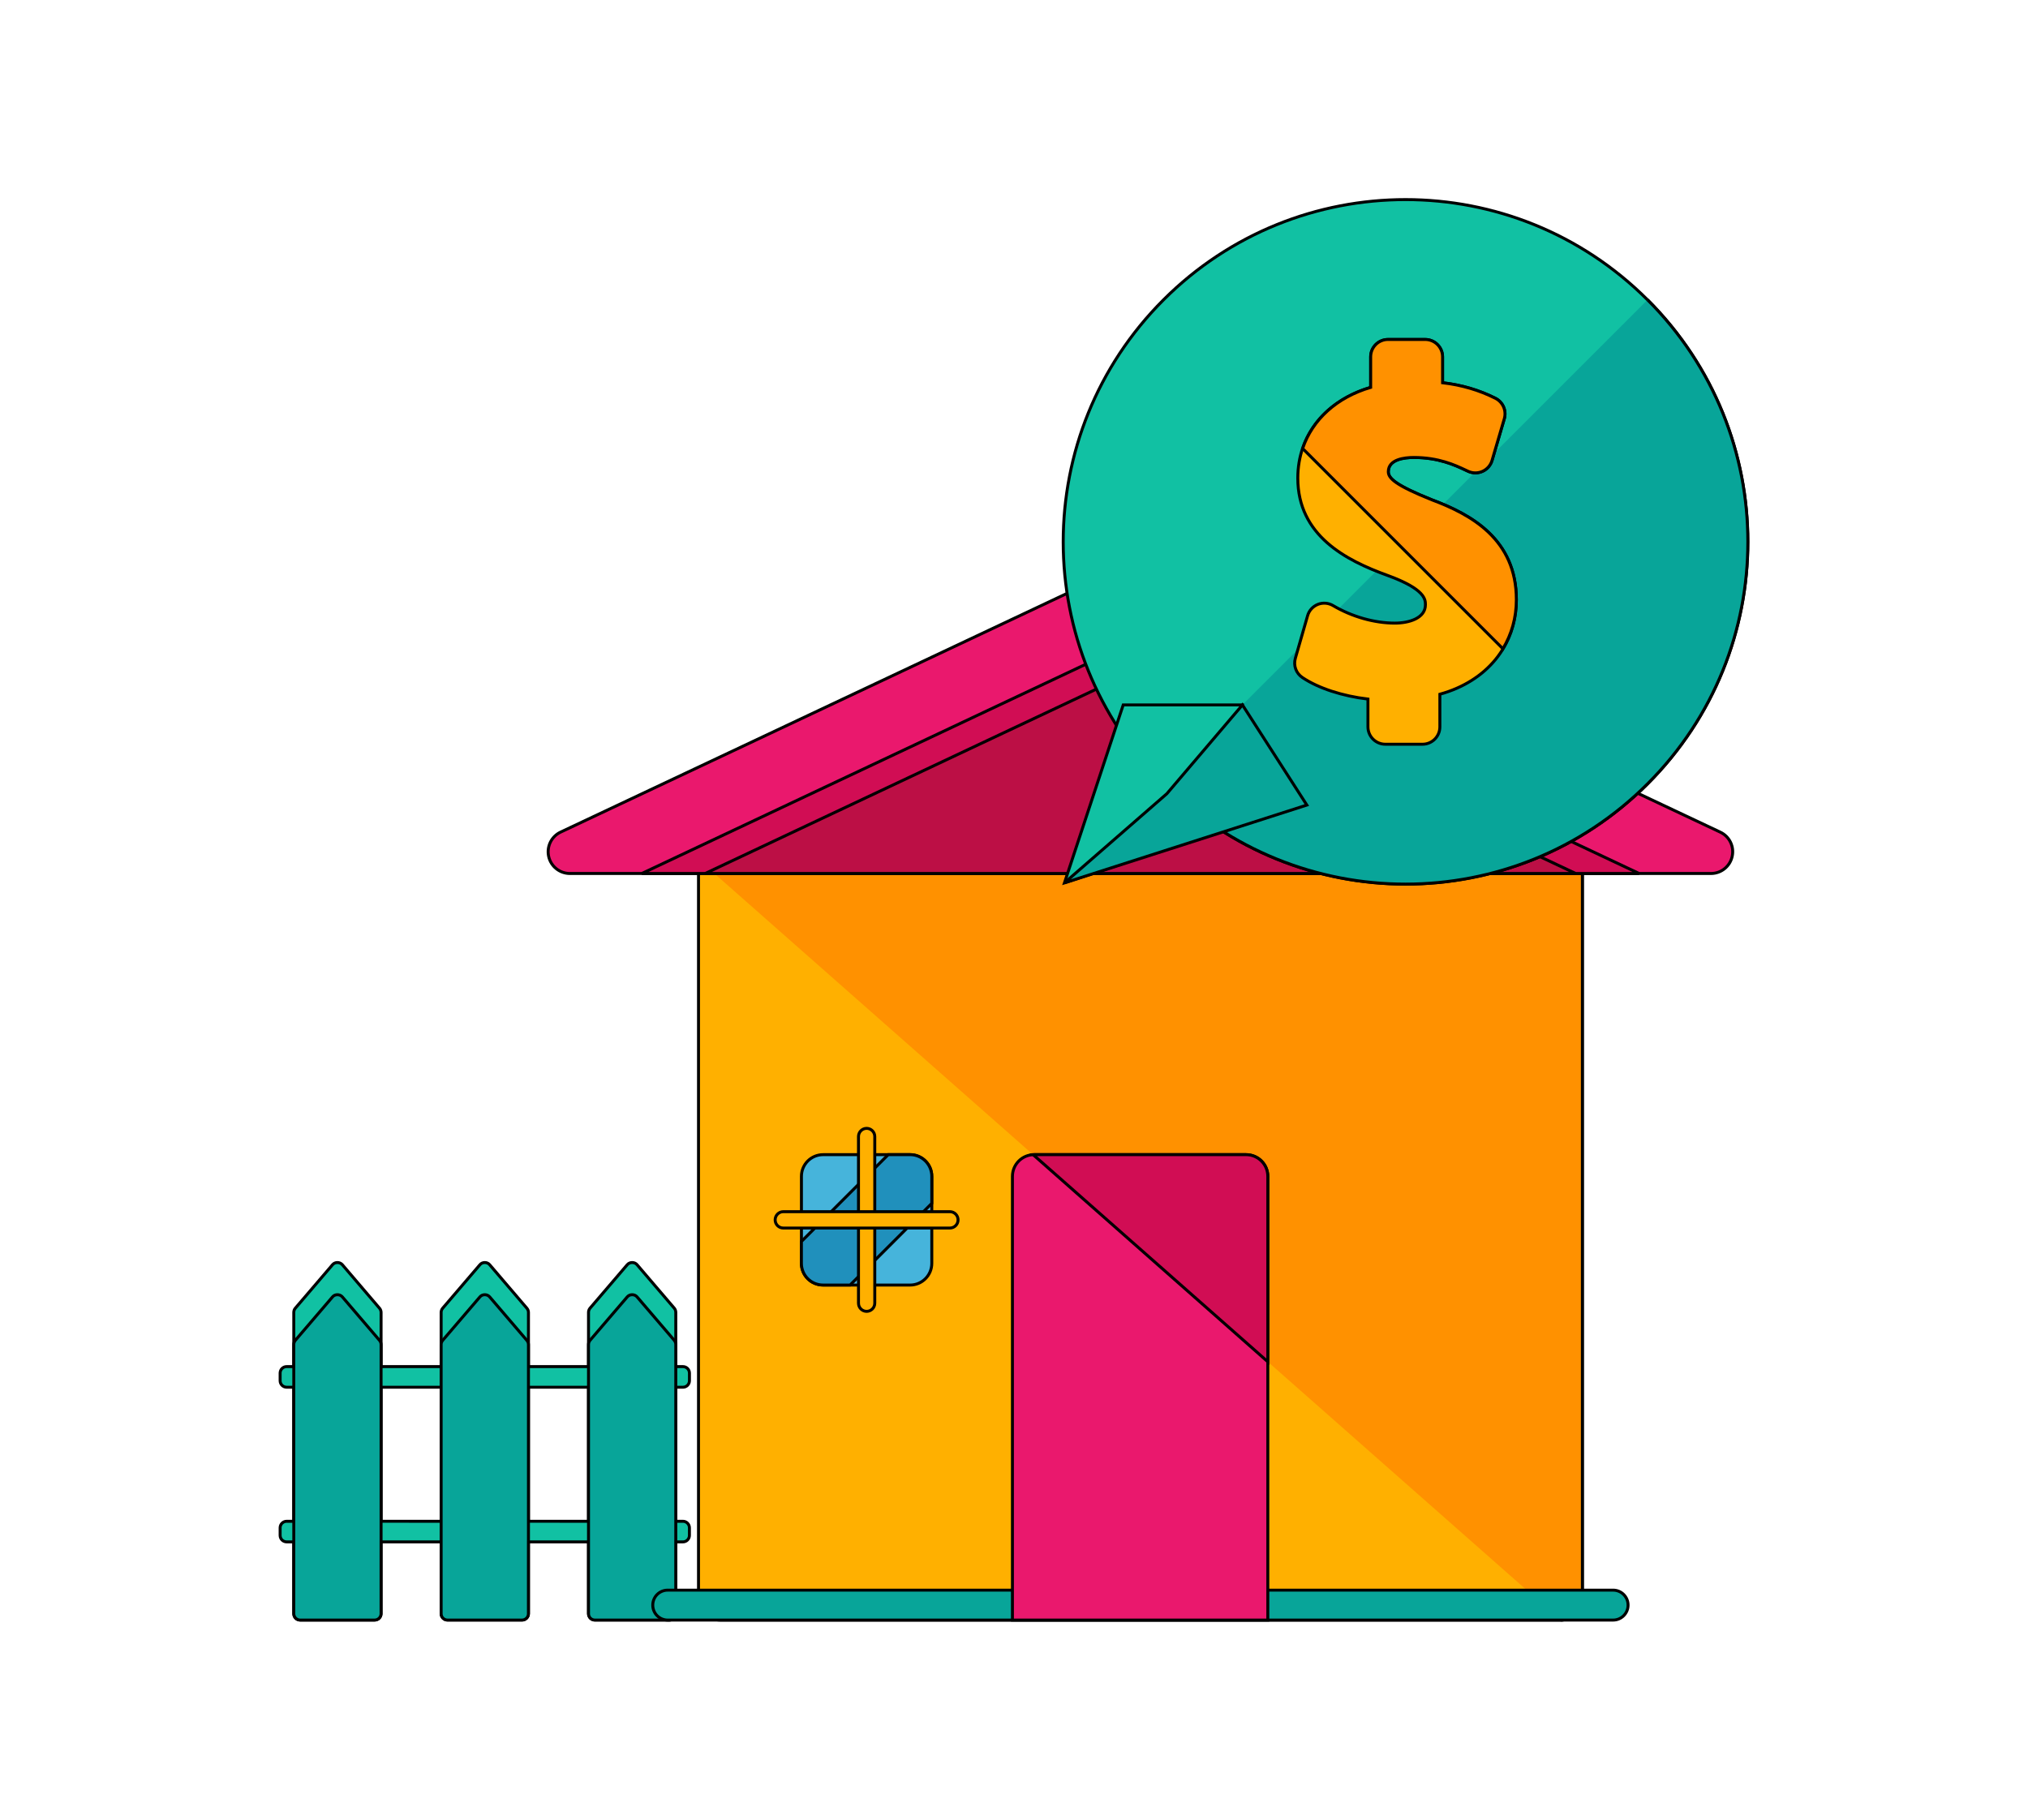
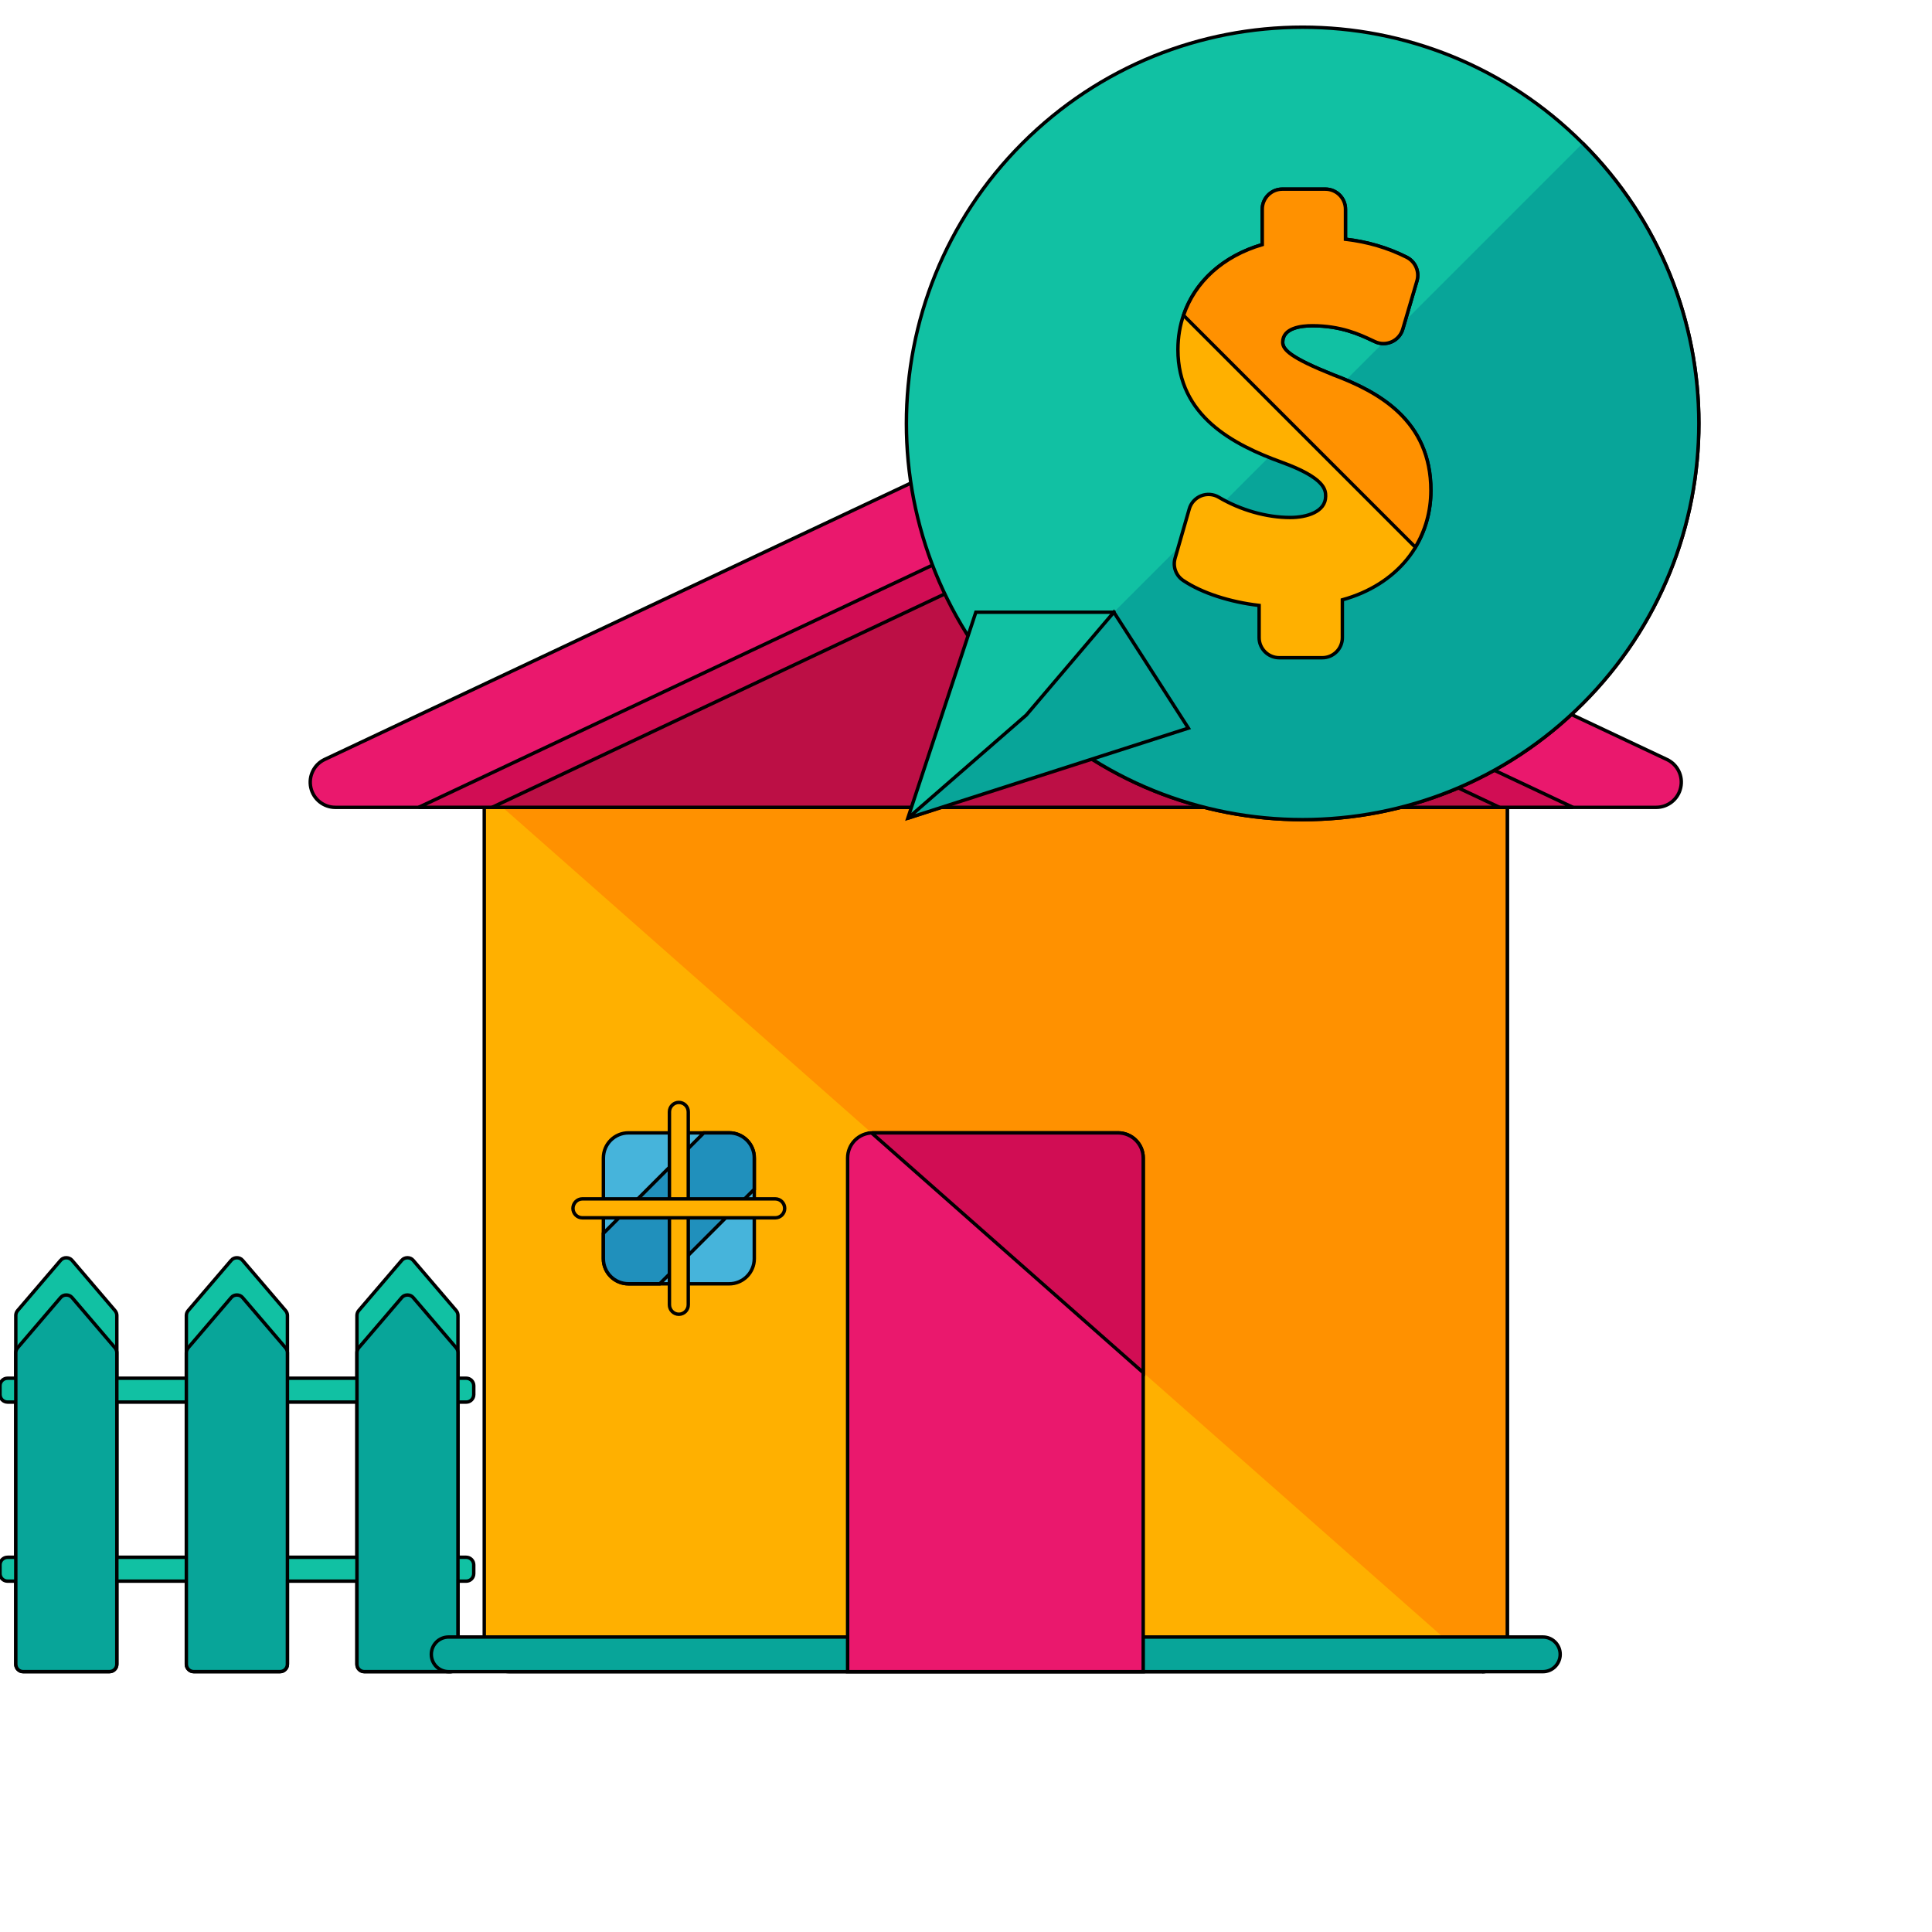
- <svg xmlns="http://www.w3.org/2000/svg" height="35" width="39" version="1.1" id="Layer_1" viewBox="-59.55 -59.55 615.35 615.35" xml:space="preserve" fill="#000000" transform="rotate(0)matrix(1, 0, 0, 1, 0, 0)" stroke="#000000">
+ <svg xmlns="http://www.w3.org/2000/svg" height="24" width="24" version="1.1" id="Layer_1" viewBox="0 0 564.35 564.35" xml:space="preserve" fill="#000000" transform="rotate(0)matrix(1, 0, 0, 1, 0, 0)" stroke="#000000">
  <g id="SVGRepo_bgCarrier" stroke-width="0" />
  <g id="SVGRepo_tracerCarrier" stroke-linecap="round" stroke-linejoin="round" stroke="#CCCCCC" stroke-width="1.985" />
  <g id="SVGRepo_iconCarrier">
    <path style="fill:#11C1A3;" d="M136.192,409.56c1.213,0,2.198-0.977,2.198-2.206v-2.56c0-1.229-0.985-2.206-2.198-2.206h-2.418 v-18.33c0-0.504-0.173-1.016-0.504-1.41l-12.603-14.73c-0.819-0.961-2.458-0.961-3.285,0l-12.611,14.73 c-0.323,0.394-0.504,0.898-0.504,1.41v18.33h-9.232H83.96v-18.33c0-0.504-0.197-1.016-0.536-1.41l-12.595-14.73 c-0.819-0.961-2.442-0.961-3.261,0l-12.611,14.73c-0.331,0.394-0.52,0.898-0.52,1.41v18.33H44.111h-9.98v-18.33 c0-0.504-0.197-1.016-0.528-1.41l-12.587-14.73c-0.843-0.961-2.473-0.961-3.285,0l-12.603,14.73 c-0.339,0.394-0.512,0.898-0.512,1.41v18.33H2.221C0.985,402.581,0,403.557,0,404.794v2.56c0,1.229,0.985,2.206,2.221,2.206h2.395 v45.332H2.221c-1.237,0-2.221,0.992-2.221,2.206v2.56c0,1.229,0.985,2.206,2.221,2.206h2.395v24.277c0,1.182,0.961,2.15,2.135,2.15 h25.214c1.197,0,2.158-0.969,2.158-2.15v-24.277h9.988h10.335v24.277c0,1.182,0.969,2.15,2.15,2.15h25.206 c1.182,0,2.158-0.969,2.158-2.15v-24.277h11.075h9.232v24.277c0,1.182,0.961,2.15,2.135,2.15h25.222c1.189,0,2.143-0.969,2.143-2.15 v-24.277h2.418c1.213,0,2.198-0.977,2.198-2.206v-2.56c0-1.213-0.985-2.206-2.198-2.206h-2.418V409.56H136.192z M44.111,454.891 h-9.98V409.56h9.98h10.335v45.332H44.111z M95.035,454.891H83.96V409.56h11.075h9.232v45.332H95.035z" />
    <g>
      <path style="fill:#08A599;" d="M34.131,461.87v-6.979v-34.454v-6.987v-3.891v-6.979v-7.452c0-0.512-0.197-1.008-0.528-1.41 l-12.587-14.722c-0.843-0.961-2.473-0.961-3.285,0L5.128,393.719c-0.339,0.402-0.512,0.89-0.512,1.41v7.452v6.979v3.891v6.987 v34.454v6.979v3.891v6.987v13.399c0,1.182,0.961,2.15,2.135,2.15h25.214c1.197,0,2.158-0.969,2.158-2.15v-13.399v-6.987v-3.891 H34.131z" />
      <path style="fill:#08A599;" d="M133.774,461.87v-6.979v-34.454v-6.987v-3.891v-6.979v-7.452c0-0.512-0.173-1.008-0.504-1.41 l-12.603-14.722c-0.819-0.961-2.458-0.961-3.285,0l-12.611,14.722c-0.323,0.402-0.504,0.89-0.504,1.41v7.452v6.979v3.891v6.987 v34.454v6.979v3.891v6.987v13.399c0,1.182,0.961,2.15,2.135,2.15h25.222c1.189,0,2.143-0.969,2.143-2.15v-13.399v-6.987v-3.891 H133.774z" />
      <path style="fill:#08A599;" d="M83.96,461.87v-6.979v-34.454v-6.987v-3.891v-6.979v-7.452c0-0.512-0.197-1.008-0.536-1.41 l-12.595-14.722c-0.819-0.961-2.442-0.961-3.261,0l-12.611,14.722c-0.331,0.402-0.52,0.89-0.52,1.41v7.452v6.979v3.891v6.987 v34.454v6.979v3.891v6.987v13.399c0,1.182,0.969,2.15,2.15,2.15h25.206c1.182,0,2.158-0.969,2.158-2.15v-13.399v-6.987v-3.891 H83.96z" />
    </g>
    <path style="fill:#FFB000;" d="M440.288,480.94c0,4.072-3.293,7.365-7.341,7.365H148.819c-4.072,0-7.365-3.293-7.365-7.365V231.108 c0-4.064,3.293-7.357,7.365-7.357h284.136c4.049,0,7.341,3.293,7.341,7.357V480.94H440.288z" />
    <path style="fill:#FF9100;" d="M141.454,231.108c0-4.064,3.293-7.357,7.365-7.357h284.136c4.049,0,7.341,3.293,7.341,7.357V480.94 c0,4.072-3.293,7.365-7.341,7.365" />
    <path style="fill:#08A599;" d="M455.743,483.24c0,2.796-2.261,5.065-5.049,5.065H131.048c-2.804,0-5.057-2.261-5.057-5.065l0,0 c0-2.788,2.245-5.057,5.057-5.057h319.646C453.482,478.183,455.743,480.444,455.743,483.24L455.743,483.24z" />
    <path style="fill:#EA186D;" d="M486.904,221.845l-192.89-90.947c-2.009-0.922-4.285-0.922-6.286,0L94.822,221.845 c-3.088,1.457-4.773,4.884-4.025,8.247c0.748,3.356,3.734,5.742,7.16,5.742h385.827c3.426,0,6.412-2.387,7.152-5.742 C491.701,226.728,490.031,223.302,486.904,221.845z" />
    <path style="fill:#D10D54;" d="M294.014,157.845c-2.009-0.922-4.285-0.922-6.286,0l-165.431,77.982h337.172L294.014,157.845z" />
    <path style="fill:#BC0F45;" d="M287.728,167.943L143.73,235.826h294.282l-143.998-67.883 C292.005,167.021,289.729,167.021,287.728,167.943z" />
    <path style="fill:#EA186D;" d="M326.585,330.916h-71.641c-4.072,0-7.349,3.277-7.349,7.349v150.04h86.347V338.258 C333.95,334.193,330.65,330.916,326.585,330.916z" />
    <path style="fill:#D10D54;" d="M326.585,330.916h-71.641c-0.11,0-0.181,0.063-0.284,0.063l79.281,69.971v-62.685 C333.95,334.193,330.65,330.916,326.585,330.916z" />
    <path style="fill:#46B4DB;" d="M220.333,367.662c0,4.072-3.293,7.349-7.341,7.349h-29.389c-4.08,0-7.349-3.277-7.349-7.349v-29.397 c0-4.072,3.269-7.349,7.349-7.349h29.389c4.049,0,7.341,3.277,7.341,7.349V367.662z" />
    <path style="fill:#2090BC;" d="M220.333,338.258c0-4.072-3.293-7.349-7.341-7.349h-7.389l-29.357,29.373v7.373 c0,4.072,3.269,7.349,7.349,7.349h9.121l27.609-27.609v-9.137H220.333z" />
    <g>
      <path style="fill:#FFB000;" d="M195.545,381.14c0,1.512,1.229,2.765,2.749,2.765l0,0c1.528,0,2.757-1.245,2.757-2.765v-56.352 c0-1.512-1.221-2.765-2.757-2.765l0,0c-1.512,0-2.749,1.245-2.749,2.765V381.14z" />
      <path style="fill:#FFB000;" d="M170.11,350.199c-1.504,0-2.741,1.252-2.741,2.773l0,0c0,1.512,1.229,2.757,2.741,2.757h56.344 c1.528,0,2.757-1.237,2.757-2.757l0,0c0-1.512-1.221-2.773-2.757-2.773H170.11z" />
    </g>
    <path style="fill:#11C1A3;" d="M462.328,205.532c-45.19,45.198-118.469,45.198-163.667,0c-45.198-45.206-45.198-118.485,0-163.682 c45.198-45.206,118.477-45.206,163.667,0C507.557,87.047,507.557,160.326,462.328,205.532z" />
    <path style="fill:#08A599;" d="M462.328,41.841c45.221,45.198,45.221,118.477,0,163.682c-45.19,45.198-118.469,45.198-163.667,0" />
    <polygon style="fill:#11C1A3;" points="325.364,219.119 265.185,239.001 285.05,178.829 325.364,178.829 " />
    <polygon style="fill:#08A599;" points="347.136,212.692 265.185,239.001 299.804,208.856 325.364,178.829 " />
    <path style="fill:#FFB000;" d="M389.482,109.496c-12.312-4.931-14.801-7.302-14.801-9.531c0-4.198,5.411-4.821,8.633-4.821 c8.35,0,13.848,2.552,17.463,4.254l0.898,0.417c1.552,0.725,3.34,0.709,4.899,0c1.544-0.701,2.71-2.056,3.182-3.686l4.143-14.084 c0.796-2.733-0.473-5.64-3.017-6.916c-5.49-2.757-11.374-4.498-17.857-5.254v-8.751c0-3.253-2.639-5.876-5.884-5.876h-12.564 c-3.222,0-5.86,2.623-5.86,5.876v10.327c-15.124,4.435-24.639,16.037-24.639,30.665c0,19.44,16.226,27.806,30.334,32.918 c12.816,4.663,12.816,8.208,12.816,9.925c0,4.576-5.577,6.207-10.335,6.207c-6.9,0-14.494-2.15-20.882-5.923 c-1.56-0.929-3.474-1.079-5.159-0.41c-1.701,0.693-2.985,2.103-3.466,3.852l-4.135,14.368c-0.725,2.465,0.252,5.104,2.387,6.514 c5.435,3.647,13.611,6.286,22.158,7.286v9.397c0,3.253,2.647,5.876,5.892,5.876h12.548c3.245,0,5.876-2.623,5.876-5.876v-11.036 c15.856-4.372,25.86-16.494,25.86-31.957C417.973,122.8,402.676,114.443,389.482,109.496z" />
    <path style="fill:#FF9100;" d="M417.973,143.264c0-20.464-15.297-28.814-28.491-33.76c-12.312-4.931-14.801-7.302-14.801-9.531 c0-4.198,5.411-4.821,8.633-4.821c8.35,0,13.848,2.552,17.463,4.254l0.898,0.417c1.552,0.725,3.34,0.709,4.899,0 c1.544-0.701,2.71-2.056,3.182-3.686l4.143-14.084c0.796-2.733-0.473-5.64-3.017-6.916c-5.49-2.757-11.374-4.498-17.857-5.254 v-8.759c0-3.253-2.639-5.876-5.884-5.876h-12.564c-3.222,0-5.86,2.623-5.86,5.876v10.327c-11.461,3.363-19.692,10.862-23.001,20.669 l67.71,67.718C416.327,155.001,417.973,149.416,417.973,143.264z" />
  </g>
</svg>
